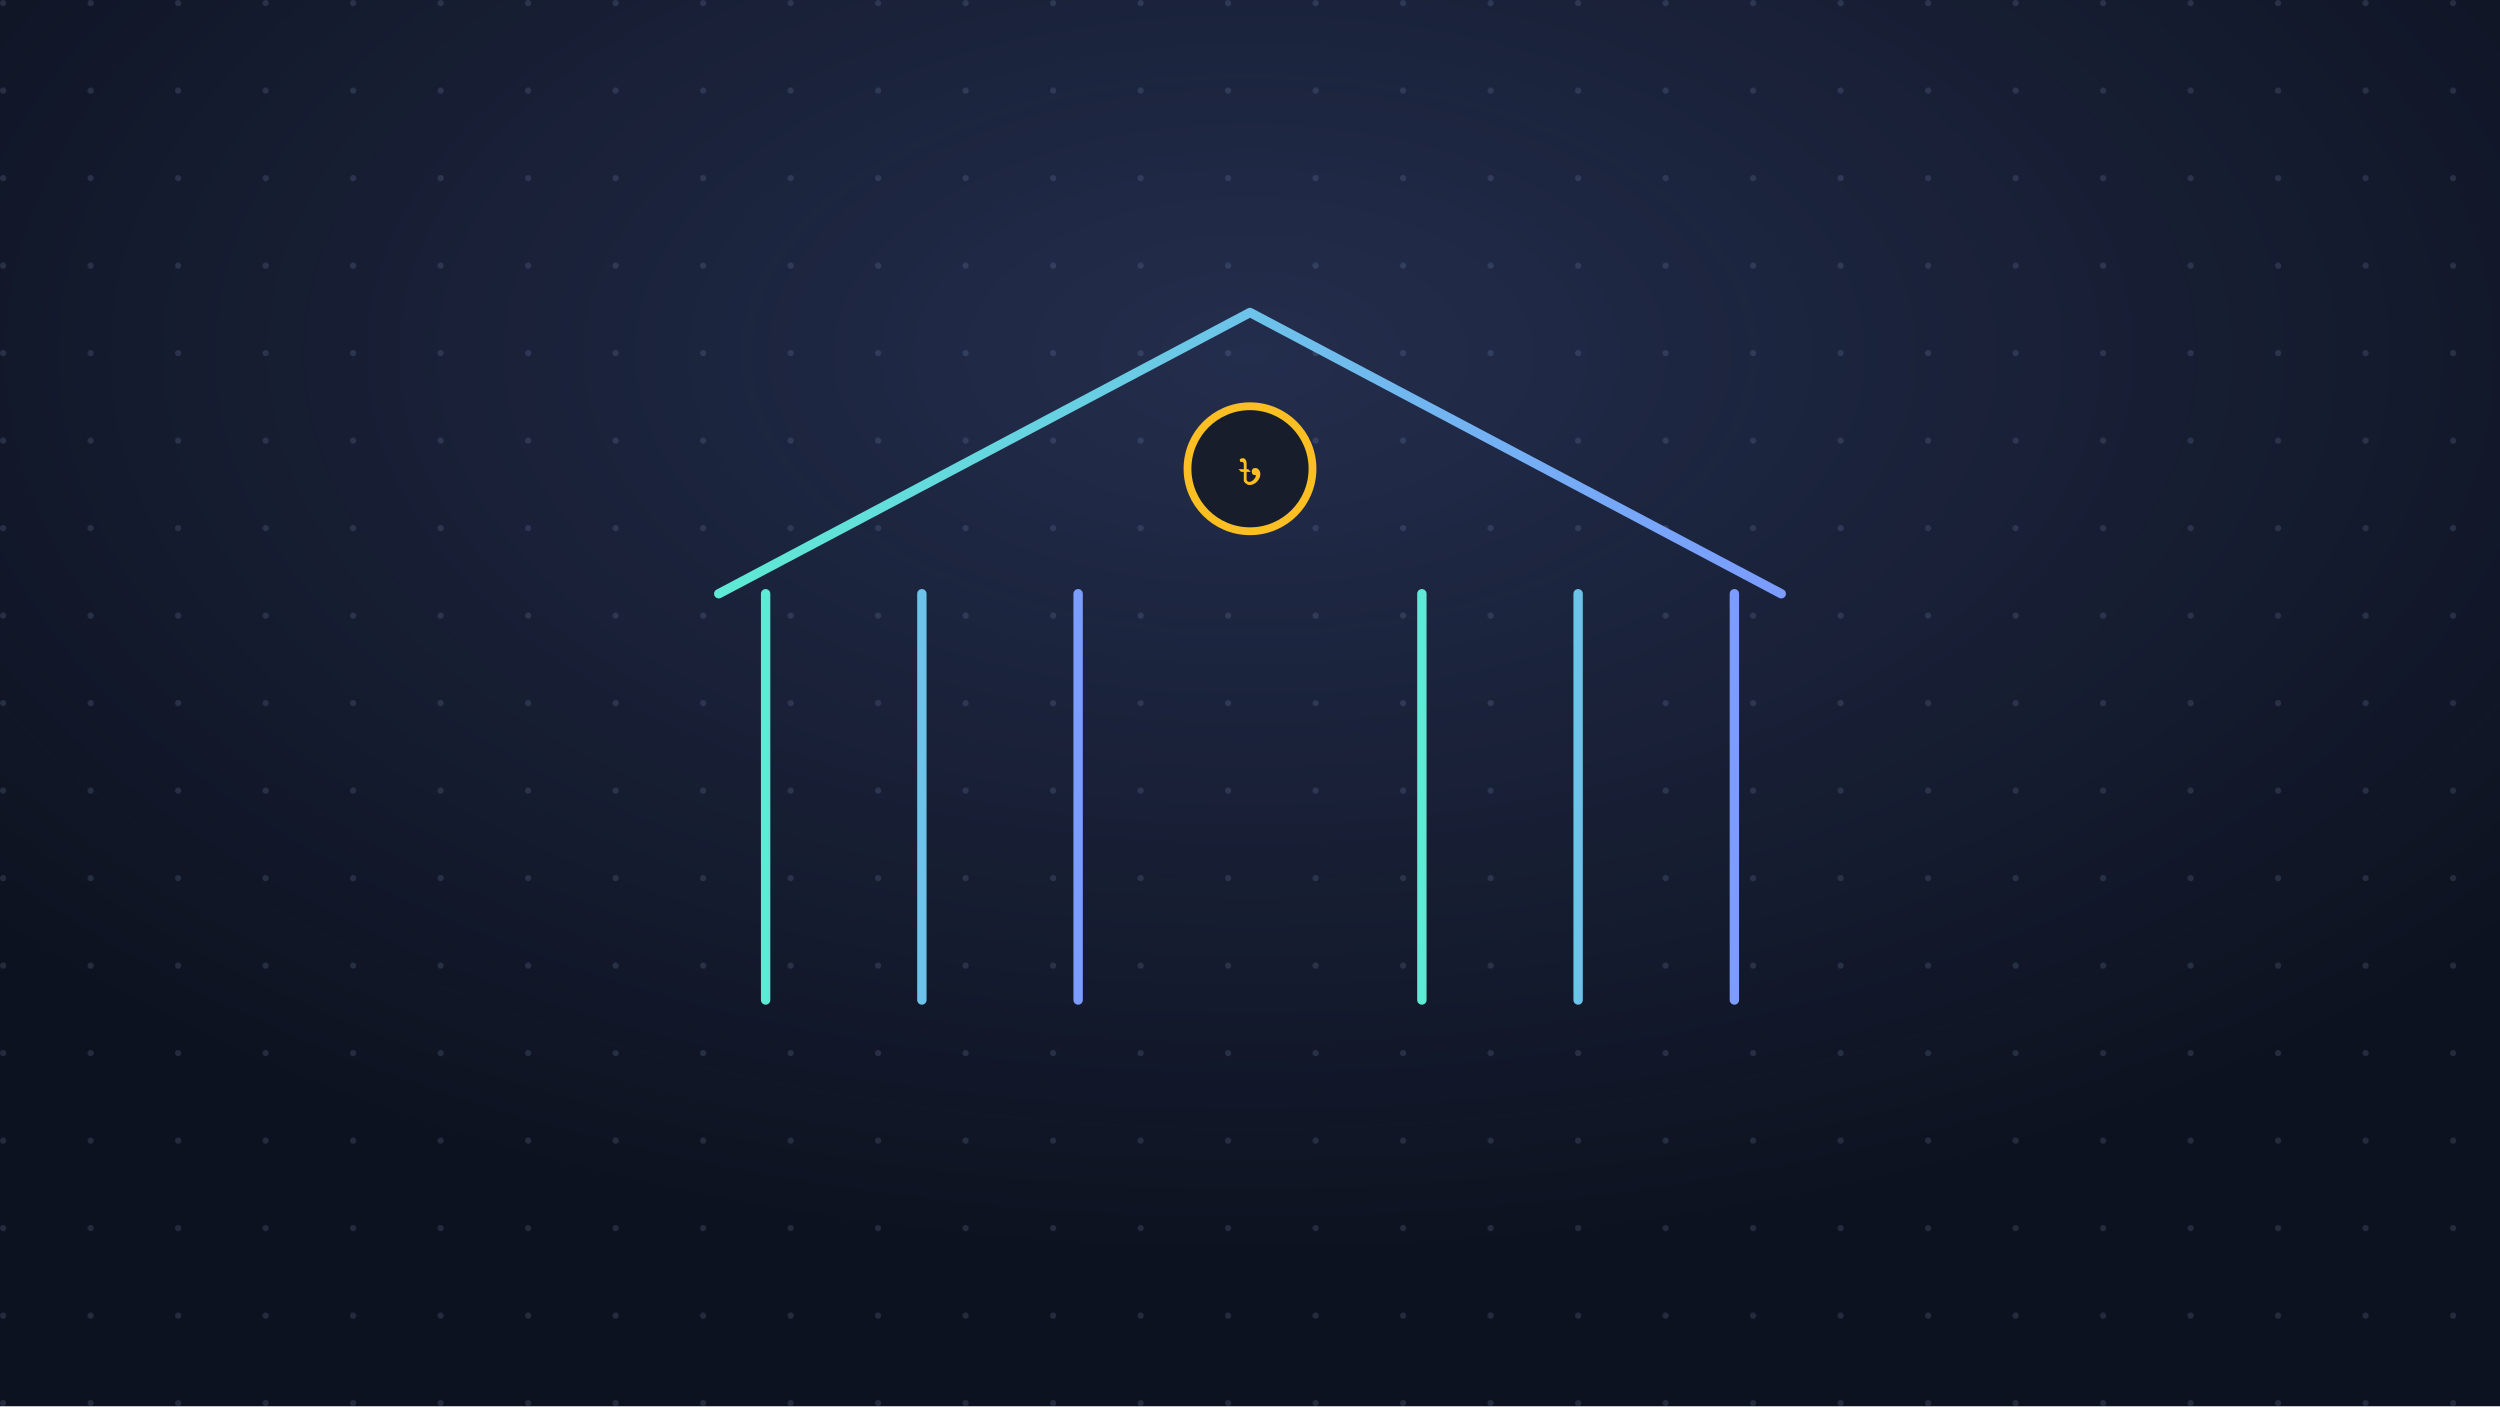
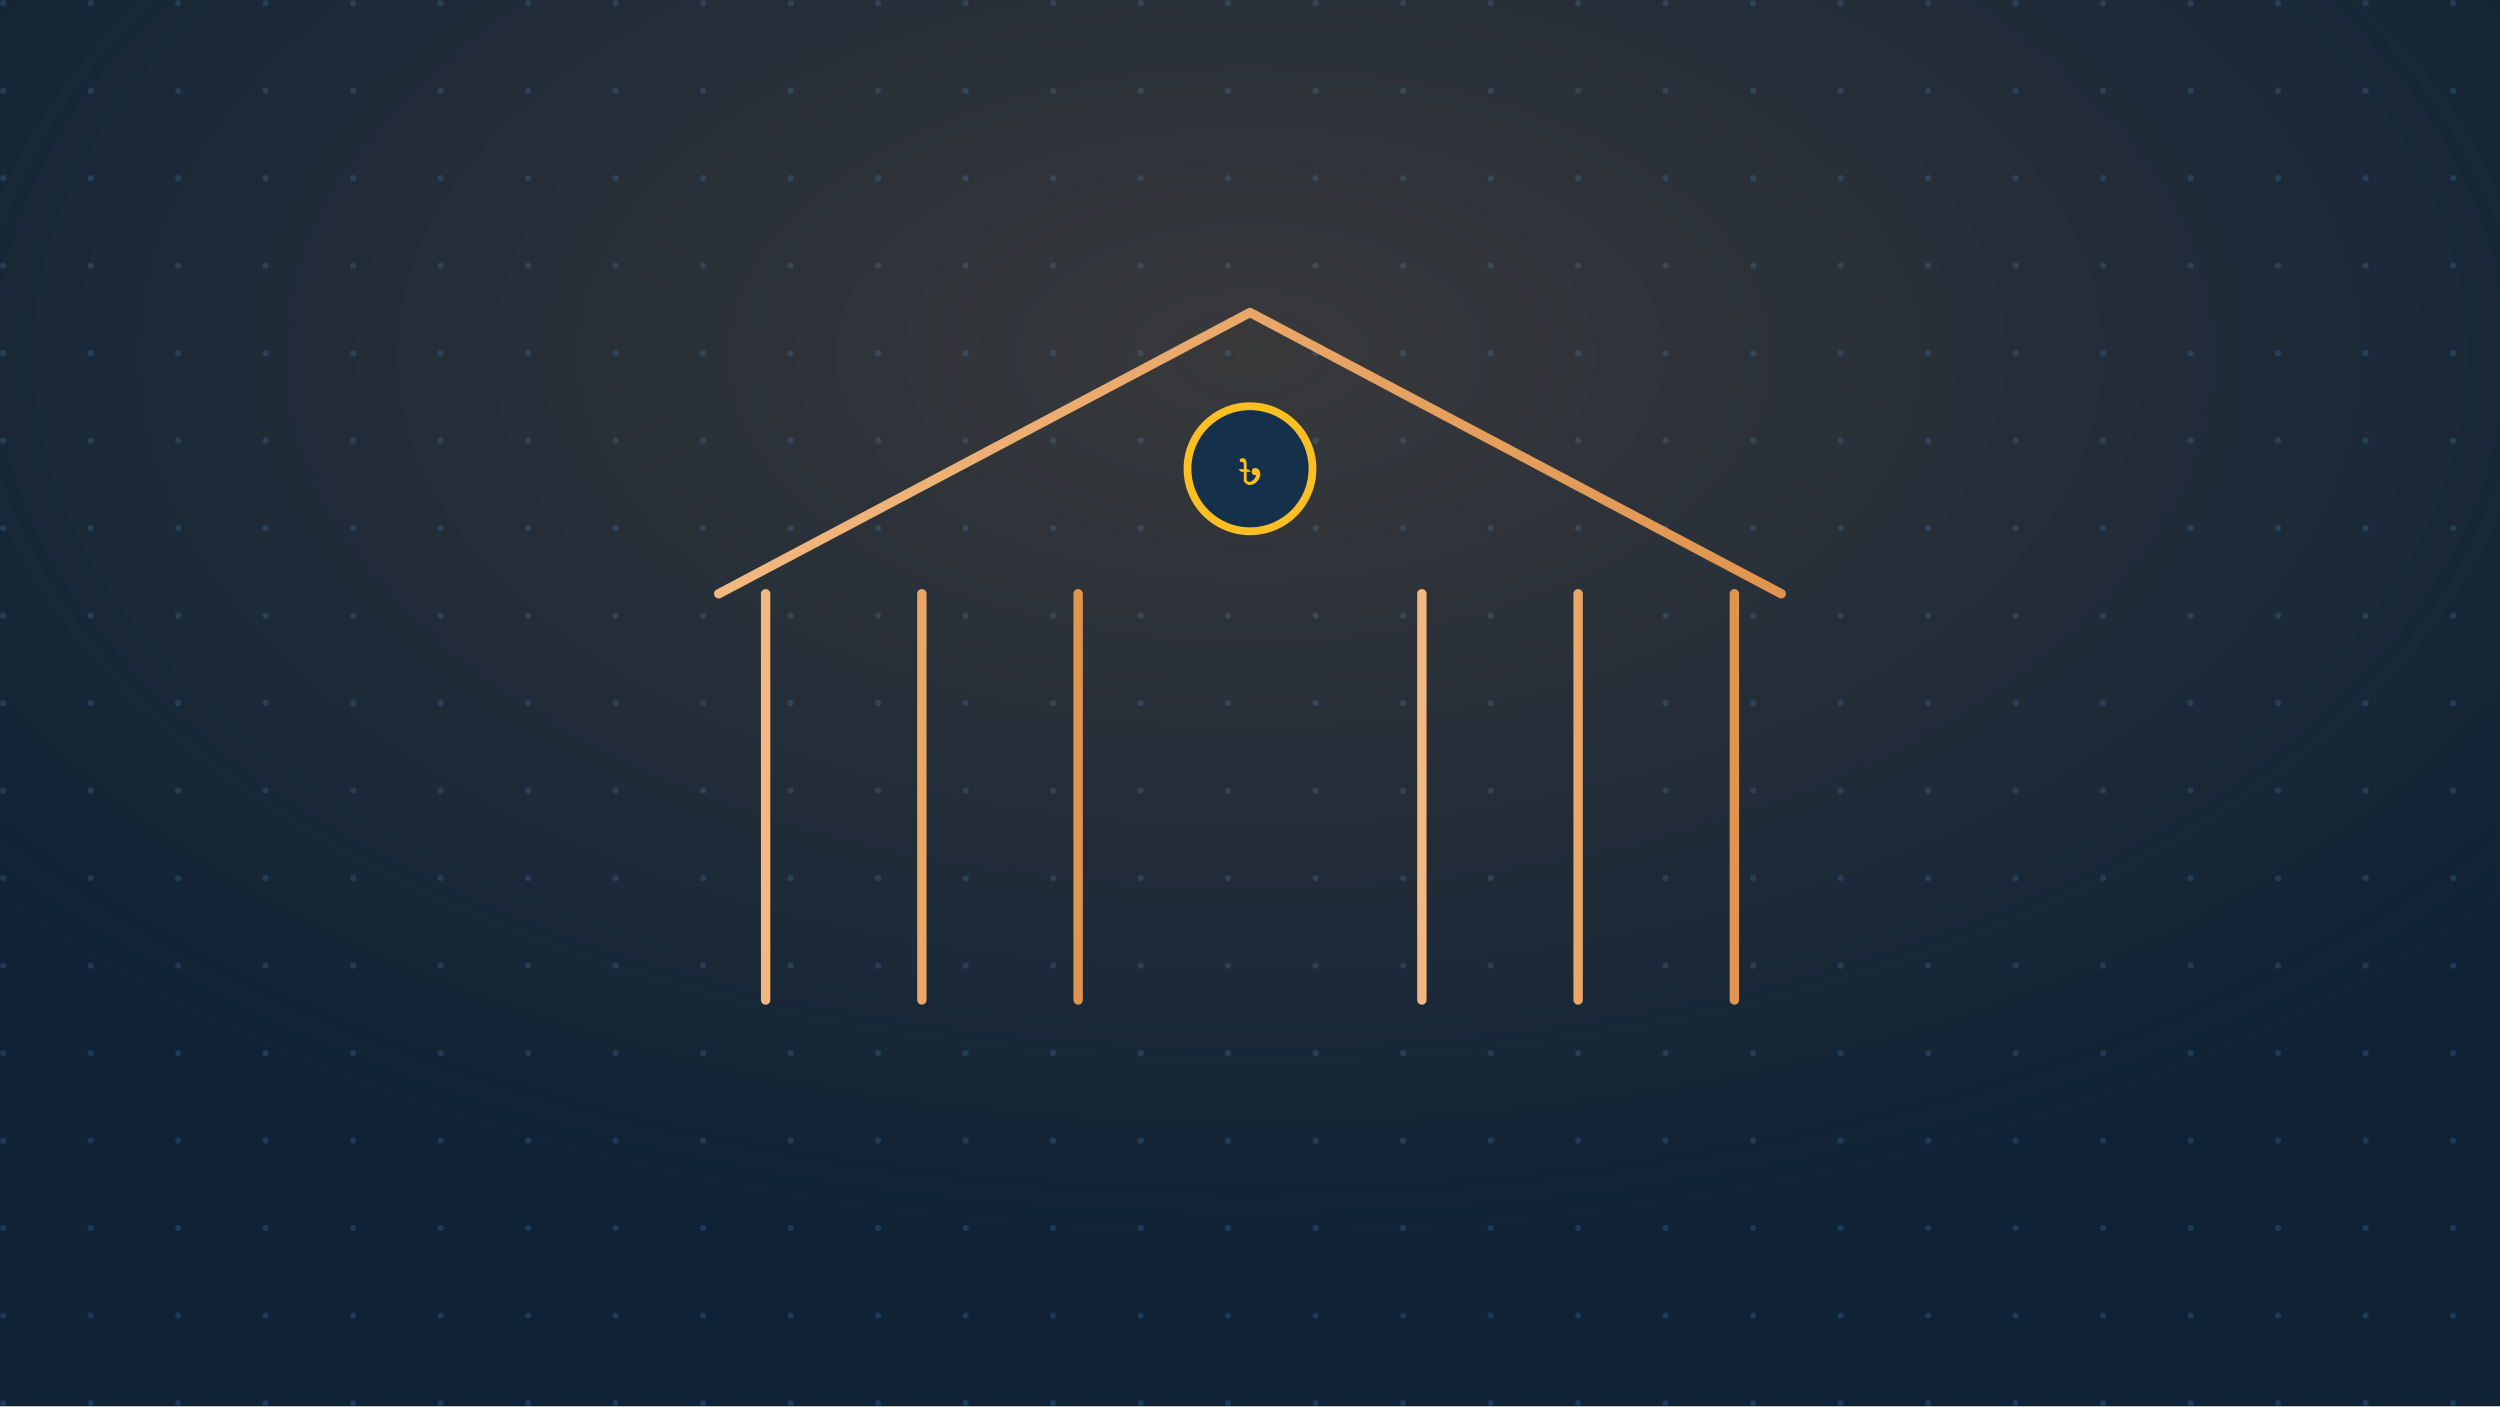
<svg xmlns="http://www.w3.org/2000/svg" viewBox="0 0 800 450">
  <defs>
    <linearGradient id="g" x1="0" y1="0" x2="1" y2="0">
-       <stop offset="0%" stop-color="#5eead4" />
-       <stop offset="100%" stop-color="#7c9cff" />
+       <stop offset="0%" stop-color="#f2b880" />
+       <stop offset="100%" stop-color="#e0954f" />
    </linearGradient>
    <radialGradient id="glow" cx="50%" cy="25%" r="65%">
-       <stop offset="0%" stop-color="#7c9cff" stop-opacity="0.2" />
-       <stop offset="100%" stop-color="#7c9cff" stop-opacity="0" />
+       <stop offset="0%" stop-color="#e0954f" stop-opacity="0.2" />
+       <stop offset="100%" stop-color="#e0954f" stop-opacity="0" />
    </radialGradient>
    <pattern id="dots" width="28" height="28" patternUnits="userSpaceOnUse">
-       <circle cx="1" cy="1" r="1" fill="#242b3d" />
+       <circle cx="1" cy="1" r="1" fill="#1d3a57" />
    </pattern>
  </defs>
-   <rect width="800" height="450" fill="#0d1220" />
+   <rect width="800" height="450" fill="#0f2236" />
  <rect width="800" height="450" fill="url(#dots)" />
  <rect width="800" height="450" fill="url(#glow)" />
  <g fill="none" stroke="url(#g)" stroke-width="3" stroke-linejoin="round" stroke-linecap="round">
    <path d="M230 190 400 100 570 190" />
    <path d="M245 190v130M295 190v130M345 190v130" />
    <path d="M455 190v130M505 190v130M555 190v130" />
    <path d="M215 320h370" />
    <path d="M215 340h370" />
  </g>
  <g transform="translate(400,150)">
-     <circle r="20" fill="#171d2b" stroke="#fbbf24" stroke-width="2.5" />
+     <circle r="20" fill="#14304a" stroke="#fbbf24" stroke-width="2.5" />
    <text x="0" y="7" font-family="Georgia, serif" font-size="18" fill="#fbbf24" text-anchor="middle">৳</text>
  </g>
</svg>
